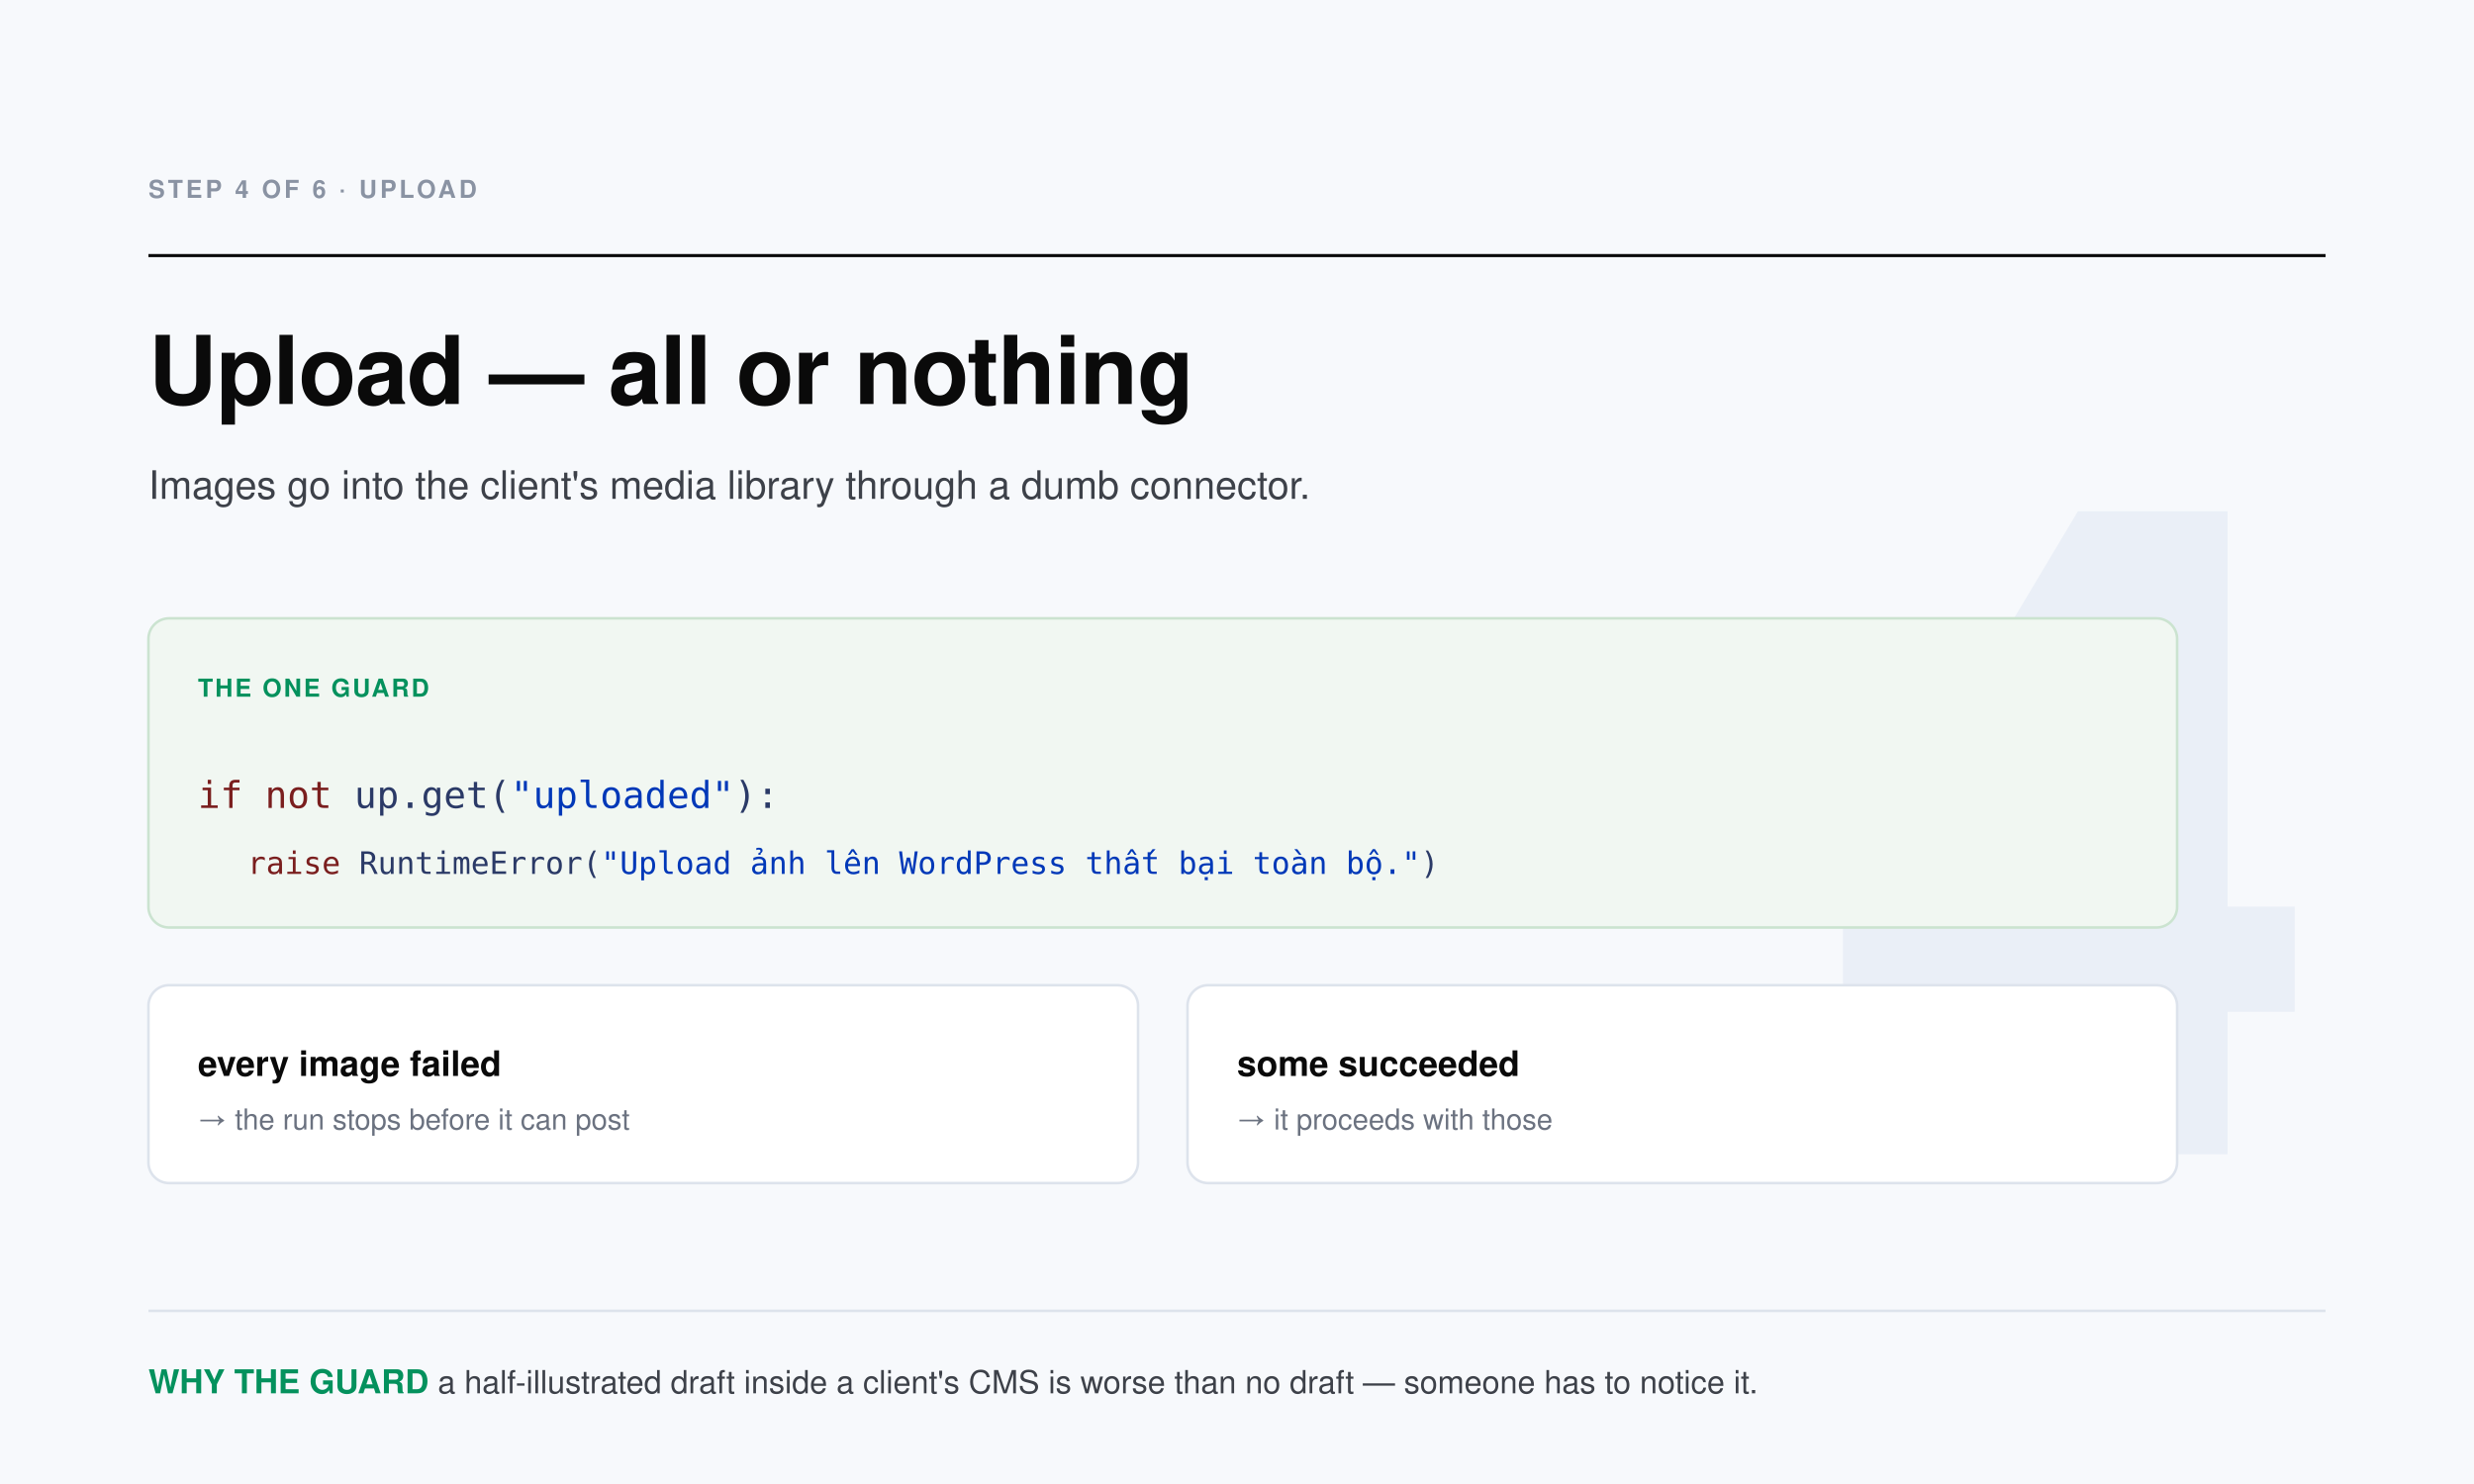
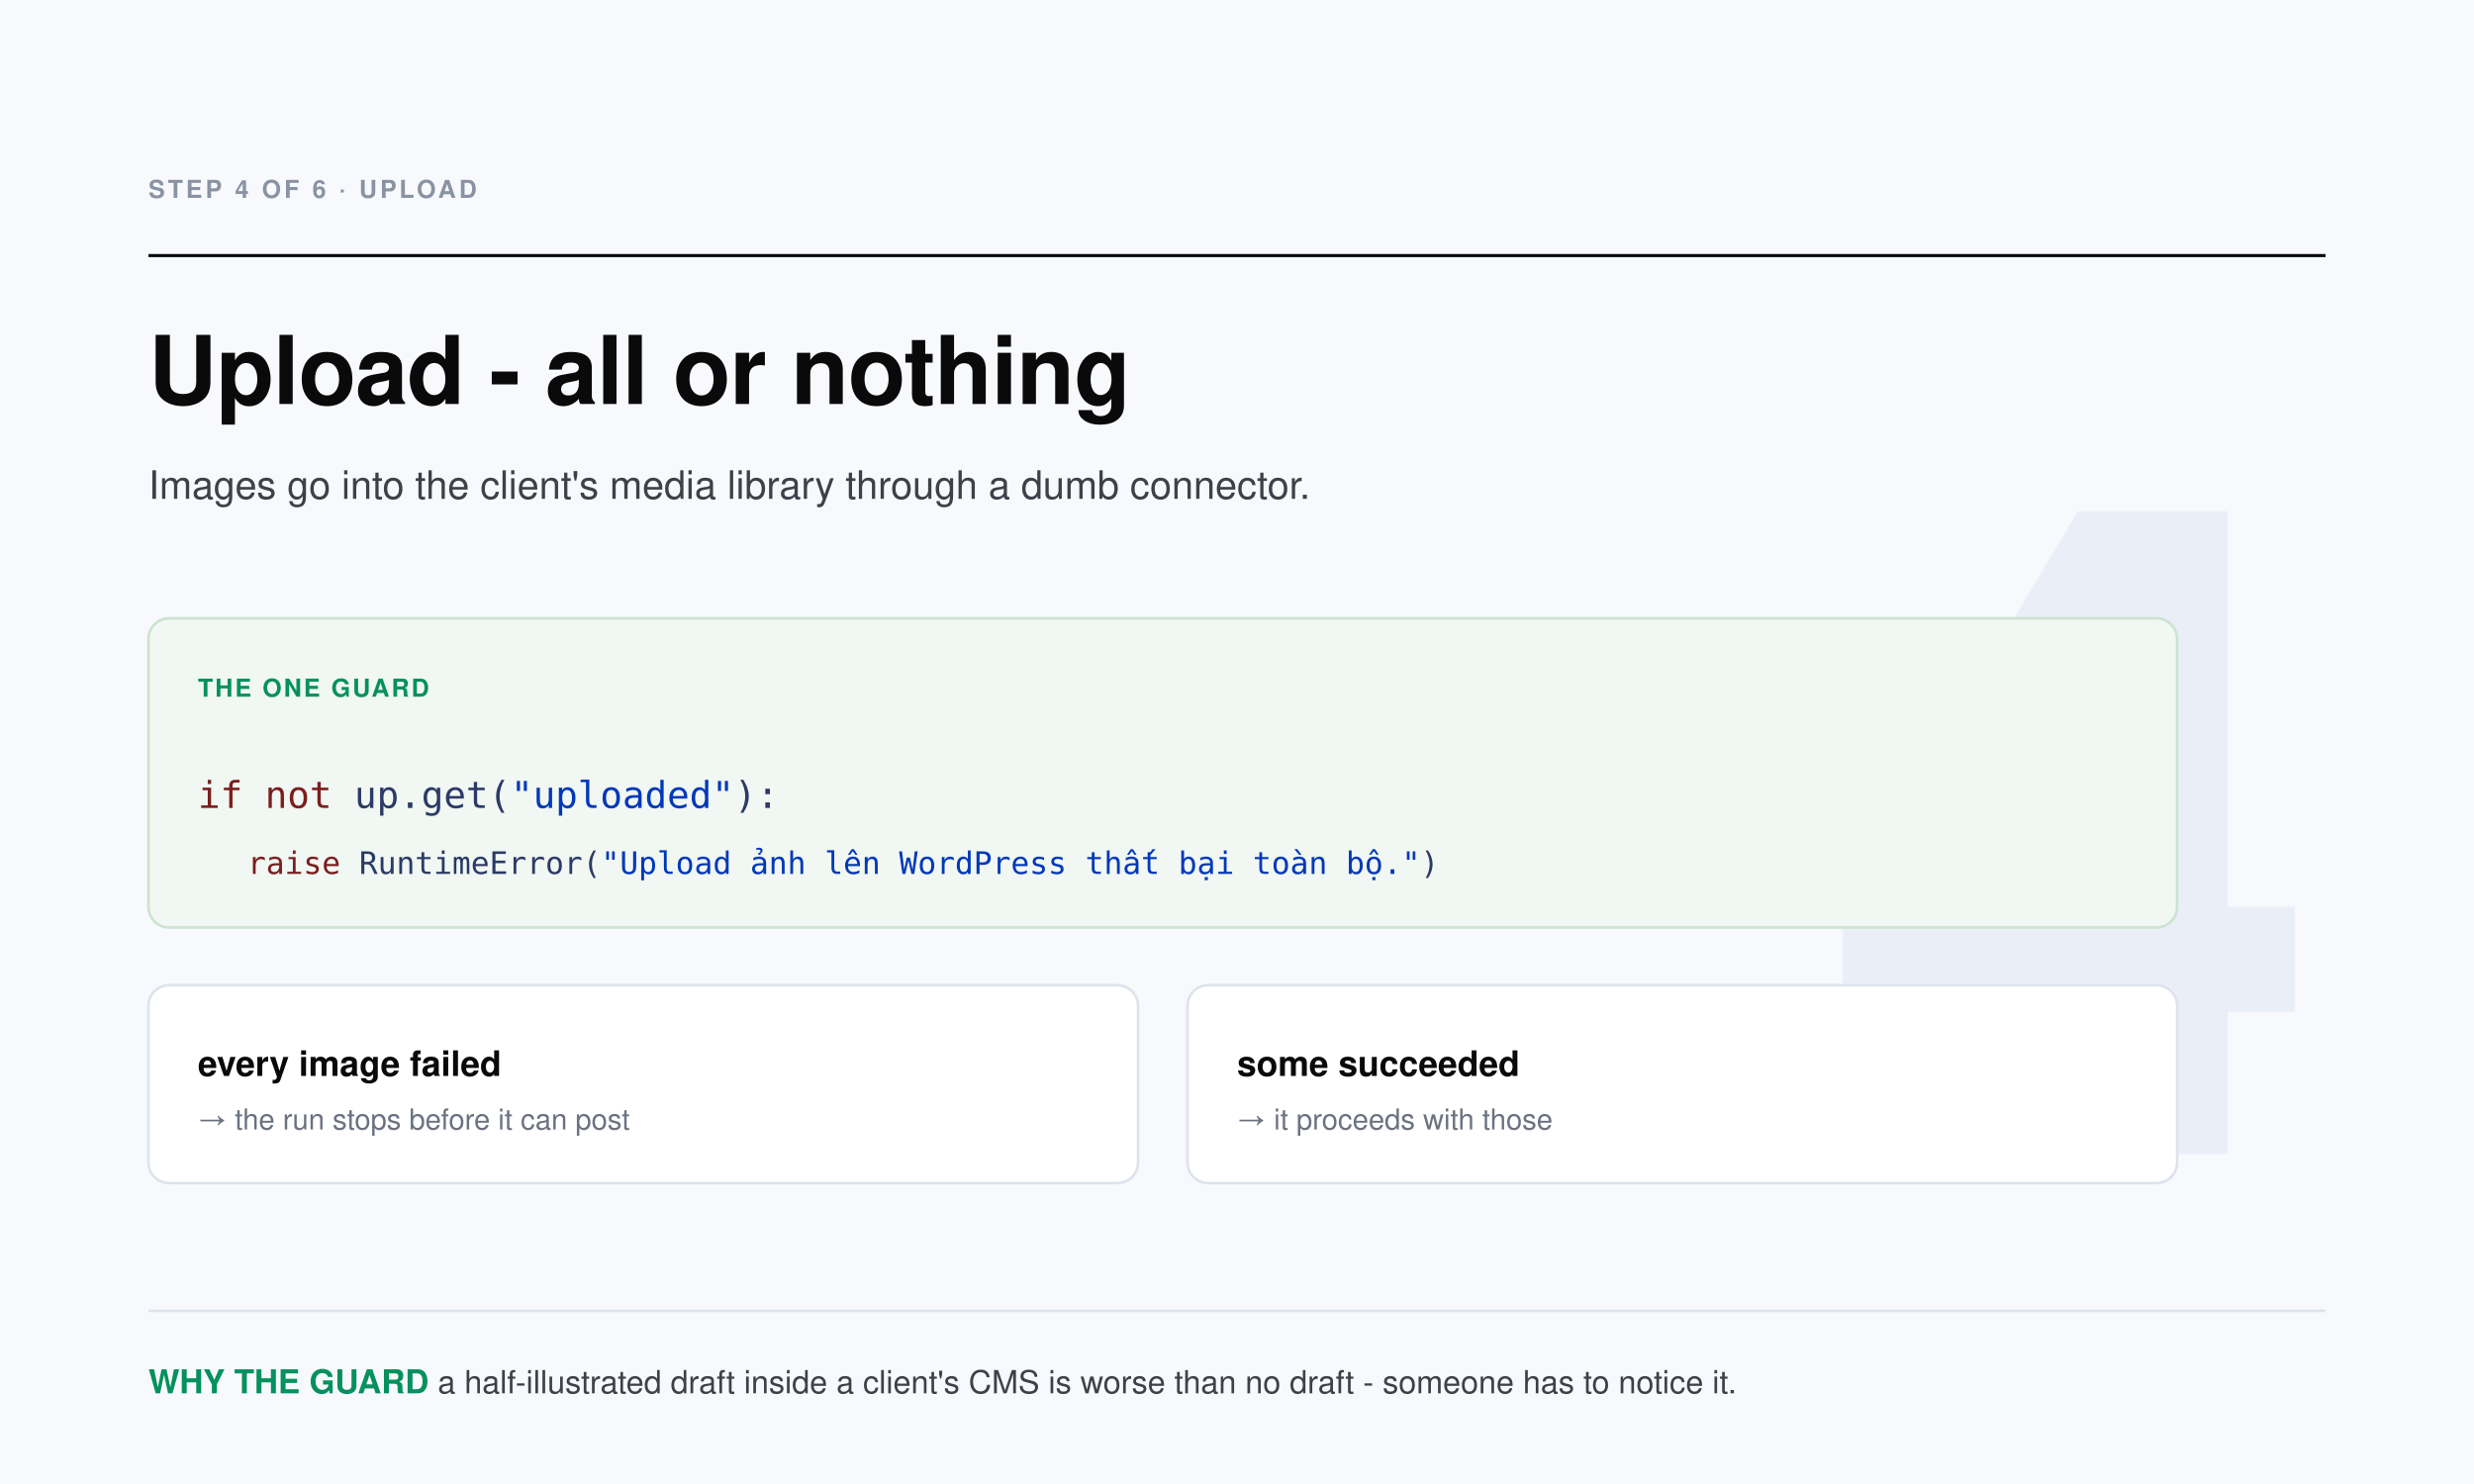
- <svg xmlns="http://www.w3.org/2000/svg" viewBox="0 0 1200 720" role="img" aria-label="Step 4 of the publishing pipeline: Upload — all or nothing" font-family="Helvetica Neue, Helvetica, Arial, sans-serif">
+ <svg xmlns="http://www.w3.org/2000/svg" viewBox="0 0 1200 720" role="img" aria-label="Step 4 of the publishing pipeline: Upload - all or nothing" font-family="Helvetica Neue, Helvetica, Arial, sans-serif">
  <defs>
    <style>.mono{font-family:ui-monospace,SFMono-Regular,Menlo,Consolas,monospace}</style>
  </defs>
  <rect width="1200" height="720" fill="#F7F9FC" />
  <text x="1128" y="560" font-size="440" font-weight="800" fill="#EAEFF7" text-anchor="end" letter-spacing="-10">4</text>
  <text x="72" y="96" font-size="12" font-weight="700" fill="#8A93A3" letter-spacing="1.5">STEP 4 OF 6 · UPLOAD</text>
  <line x1="72" y1="124" x2="1128" y2="124" stroke="#0A0A0A" stroke-width="1.5" />
-   <text x="72" y="196" font-size="46" font-weight="700" fill="#0A0A0A" letter-spacing="-0.5">Upload — all or nothing</text>
+   <text x="72" y="196" font-size="46" font-weight="700" fill="#0A0A0A" letter-spacing="-0.5">Upload - all or nothing</text>
  <text x="72" y="242" font-size="19" fill="#3D4149">Images go into the client's media library through a dumb connector.</text>
  <rect x="72" y="300" width="984" height="150" rx="10" fill="#F1F7F2" stroke="#CBE3D0" stroke-width="1.25" />
  <text x="96" y="338" font-size="12" font-weight="700" fill="#04915D" letter-spacing="1">THE ONE GUARD</text>
  <text x="96" y="392" class="mono" font-size="18" fill="#2B3A67">
    <tspan fill="#7A1E1E">if not</tspan> up.get(<tspan fill="#0038B8">"uploaded"</tspan>):</text>
  <text x="120" y="424" class="mono" font-size="15" fill="#2B3A67">
    <tspan fill="#7A1E1E">raise</tspan> RuntimeError(<tspan fill="#0038B8">"Upload ảnh lên WordPress thất bại toàn bộ."</tspan>)</text>
  <rect x="72" y="478" width="480" height="96" rx="10" fill="#FFFFFF" stroke="#DDE3EC" stroke-width="1.25" />
  <text x="96" y="522" font-size="17" font-weight="700" fill="#0A0A0A">every image failed</text>
  <text x="96" y="548" font-size="14" font-weight="400" fill="#6B7280">→ the run stops before it can post</text>
  <rect x="576" y="478" width="480" height="96" rx="10" fill="#FFFFFF" stroke="#DDE3EC" stroke-width="1.25" />
  <text x="600" y="522" font-size="17" font-weight="700" fill="#0A0A0A">some succeeded</text>
  <text x="600" y="548" font-size="14" font-weight="400" fill="#6B7280">→ it proceeds with those</text>
  <line x1="72" y1="636" x2="1128" y2="636" stroke="#DDE3EC" stroke-width="1.25" />
  <text x="72" y="676" font-size="15.5" fill="#3D4149">
-     <tspan font-size="16" font-weight="700" fill="#04915D">WHY THE GUARD</tspan>   a half-illustrated draft inside a client's CMS is worse than no draft — someone has to notice it.</text>
+     <tspan font-size="16" font-weight="700" fill="#04915D">WHY THE GUARD</tspan>   a half-illustrated draft inside a client's CMS is worse than no draft - someone has to notice it.</text>
</svg>
